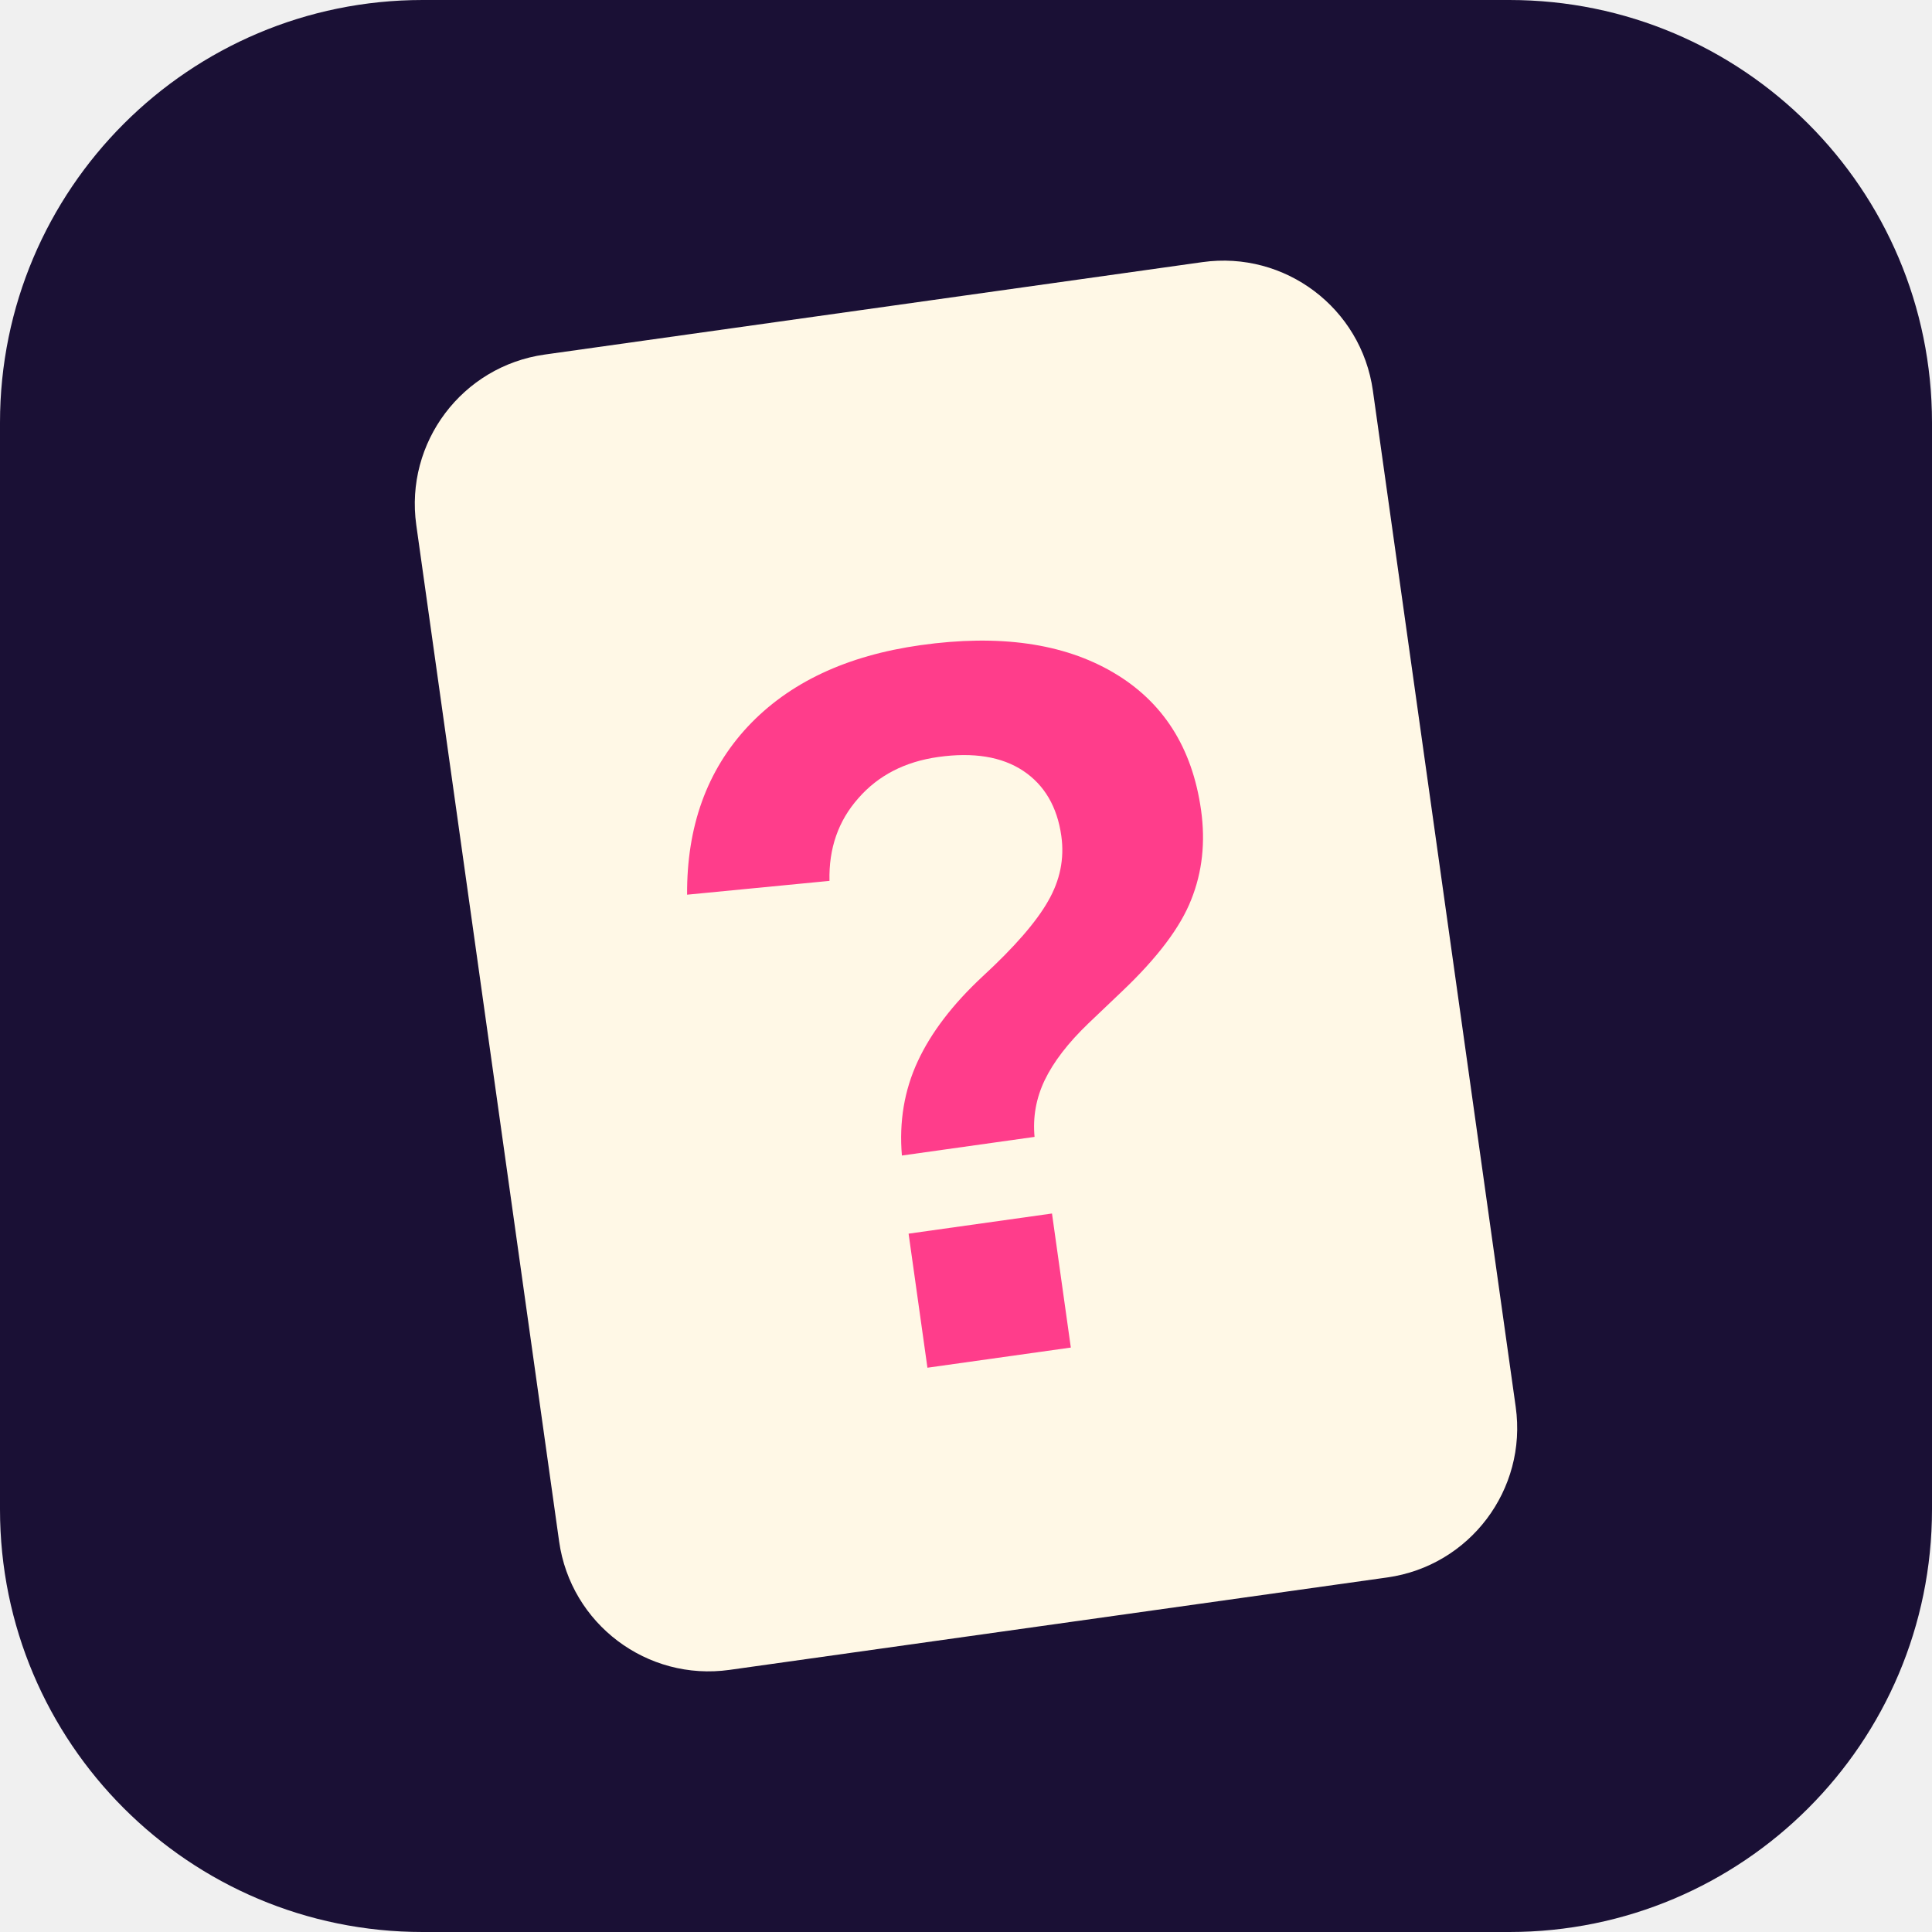
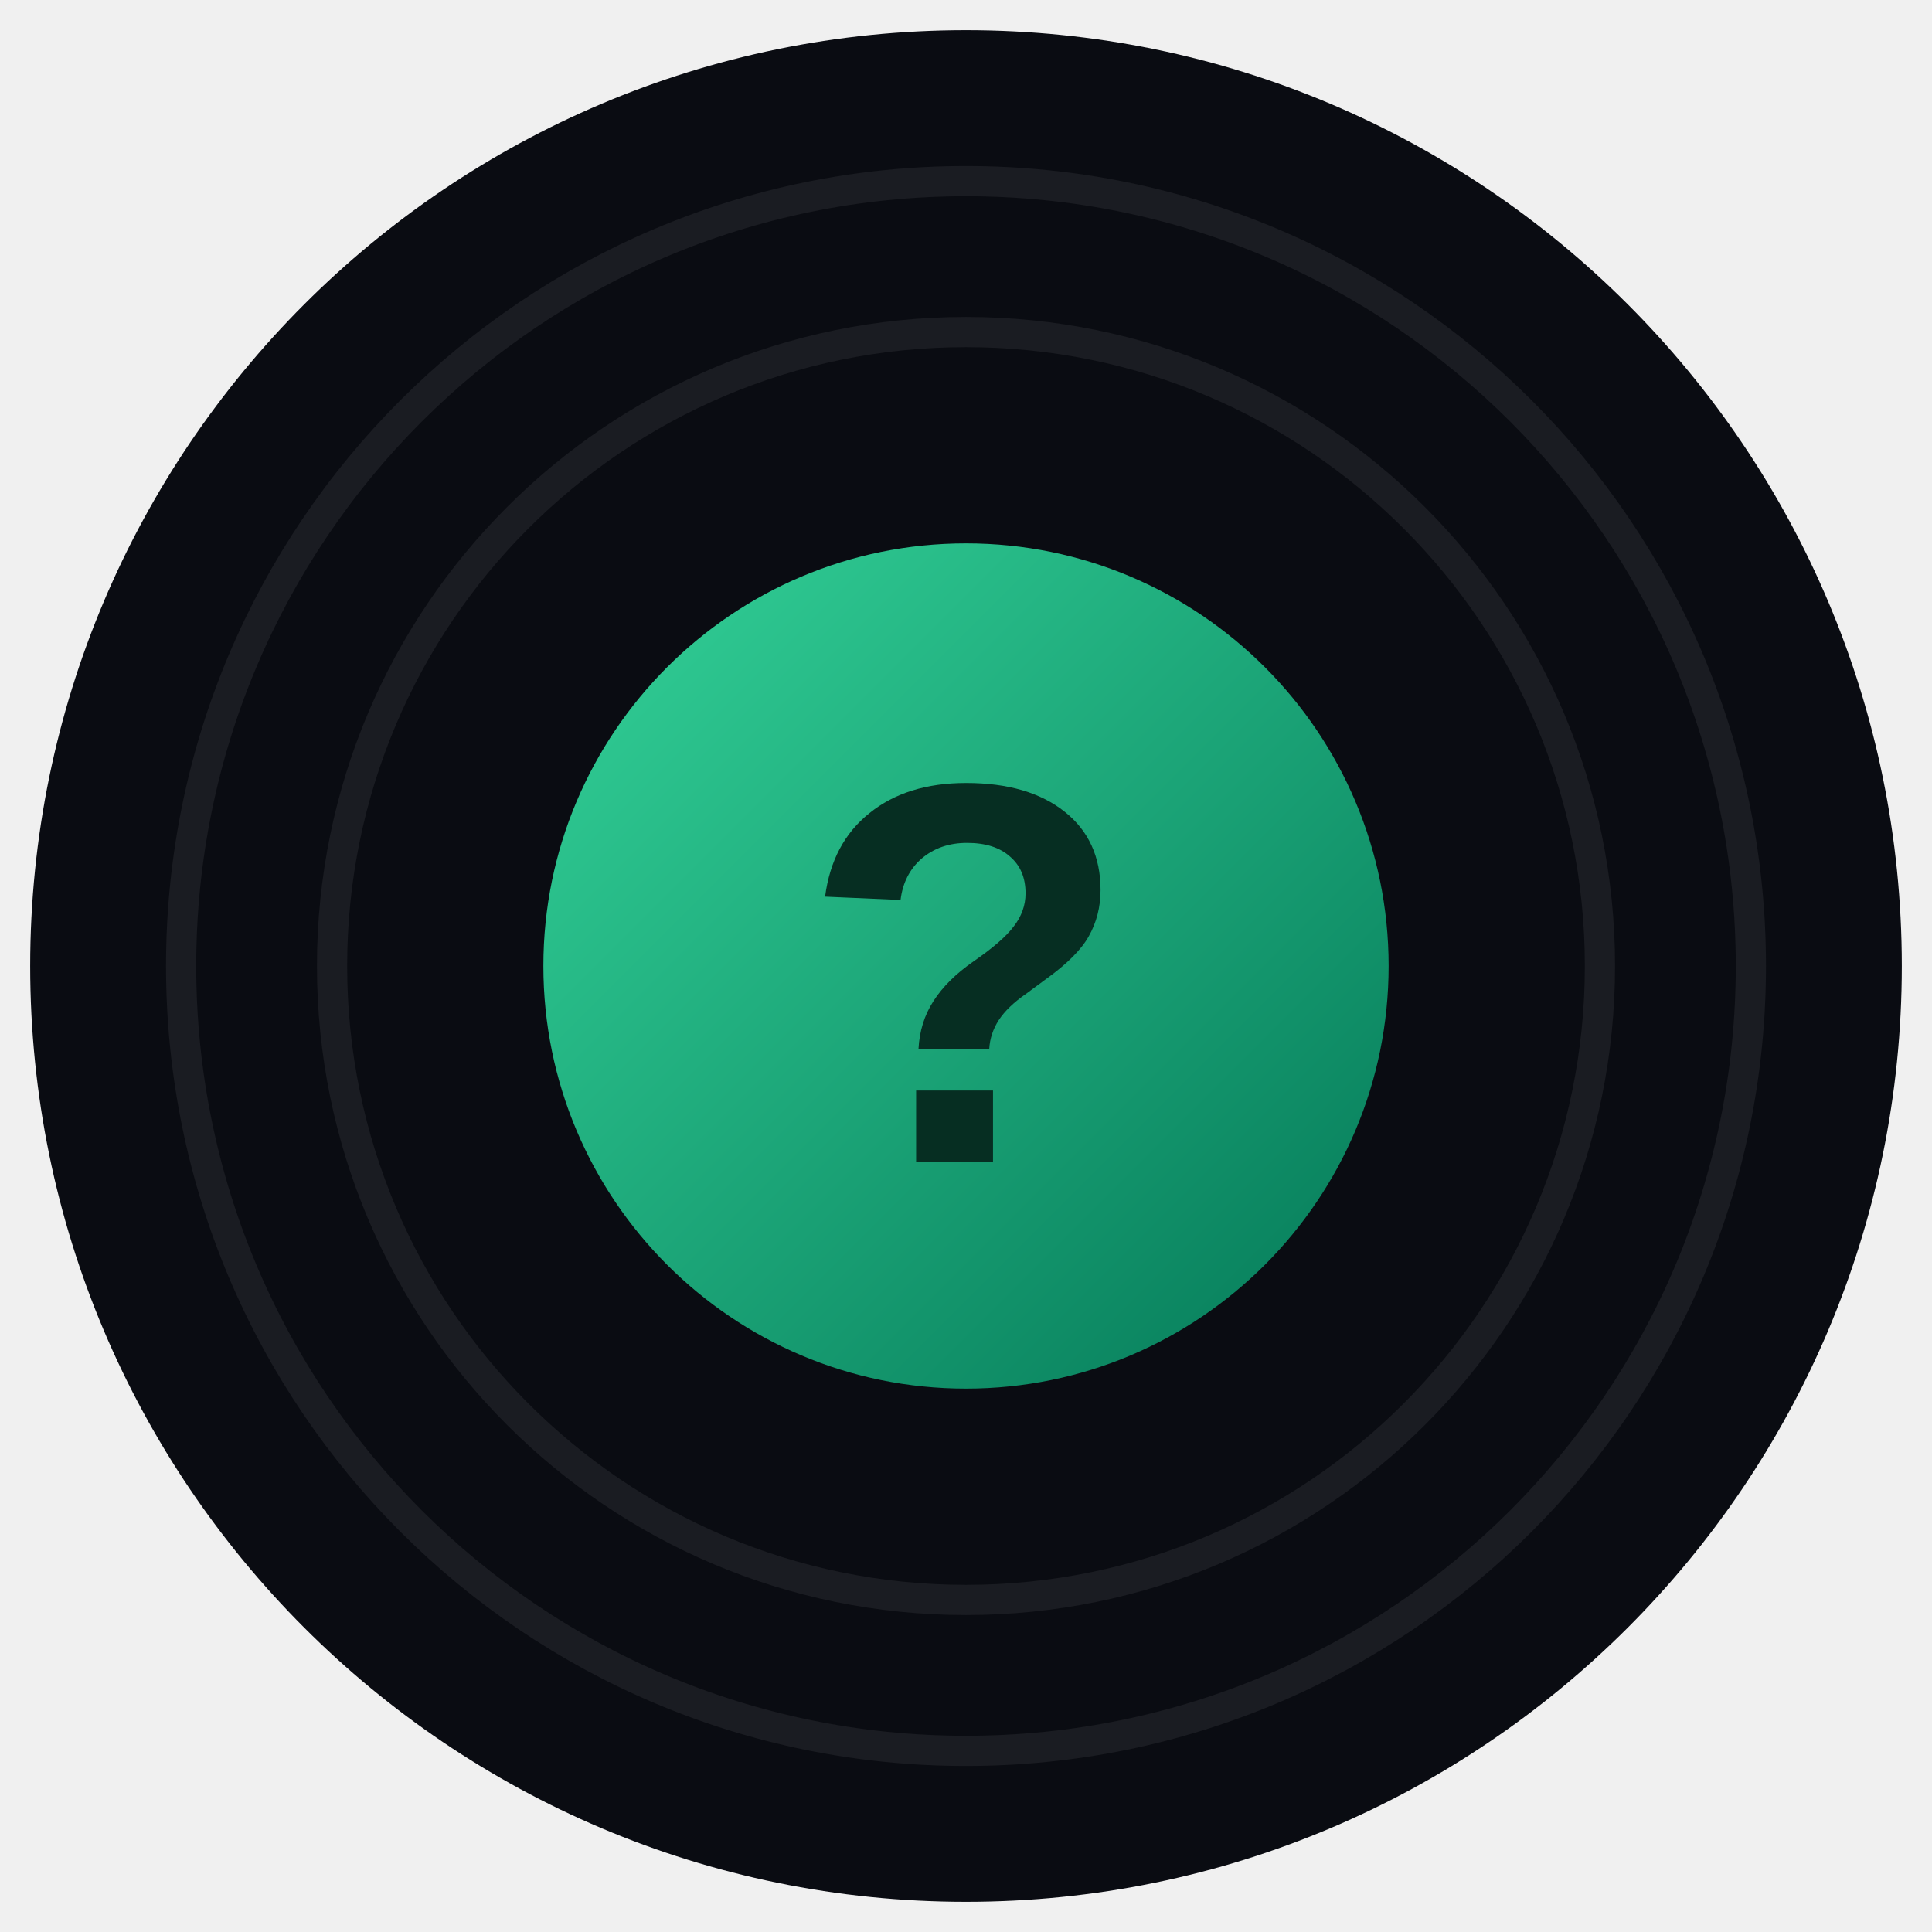
<svg xmlns="http://www.w3.org/2000/svg" viewBox="0 0 64 64">
-   <rect width="64" height="64" rx="14" fill="#1a1035" />
-   <g transform="rotate(-8 32 32)">
-     <rect x="16" y="10" width="32" height="44" rx="5" fill="#fff8e6" />
-     <text x="32" y="45" text-anchor="middle" font-family="Arial Narrow, Arial, sans-serif" font-weight="900" font-size="34" fill="#ff3d8b">?</text>
-   </g>
+   <defs>
+     <linearGradient id="l" x1="0" y1="0" x2="1" y2="1">
+       <stop offset="0" stop-color="#34d399" />
+       <stop offset="1" stop-color="#047857" />
+     </linearGradient>
+   </defs>
+   <circle cx="32" cy="32" r="31" fill="#0a0c12" />
+   <circle cx="32" cy="32" r="26" fill="none" stroke="#ffffff" stroke-opacity=".07" stroke-width="1" />
+   <circle cx="32" cy="32" r="21" fill="none" stroke="#ffffff" stroke-opacity=".07" stroke-width="1" />
+   <circle cx="32" cy="32" r="14" fill="url(#l)" />
+   <text x="32" y="38.5" text-anchor="middle" font-family="system-ui,Segoe UI,Arial,sans-serif" font-weight="900" font-size="18" fill="#062e22">?</text>
</svg>
